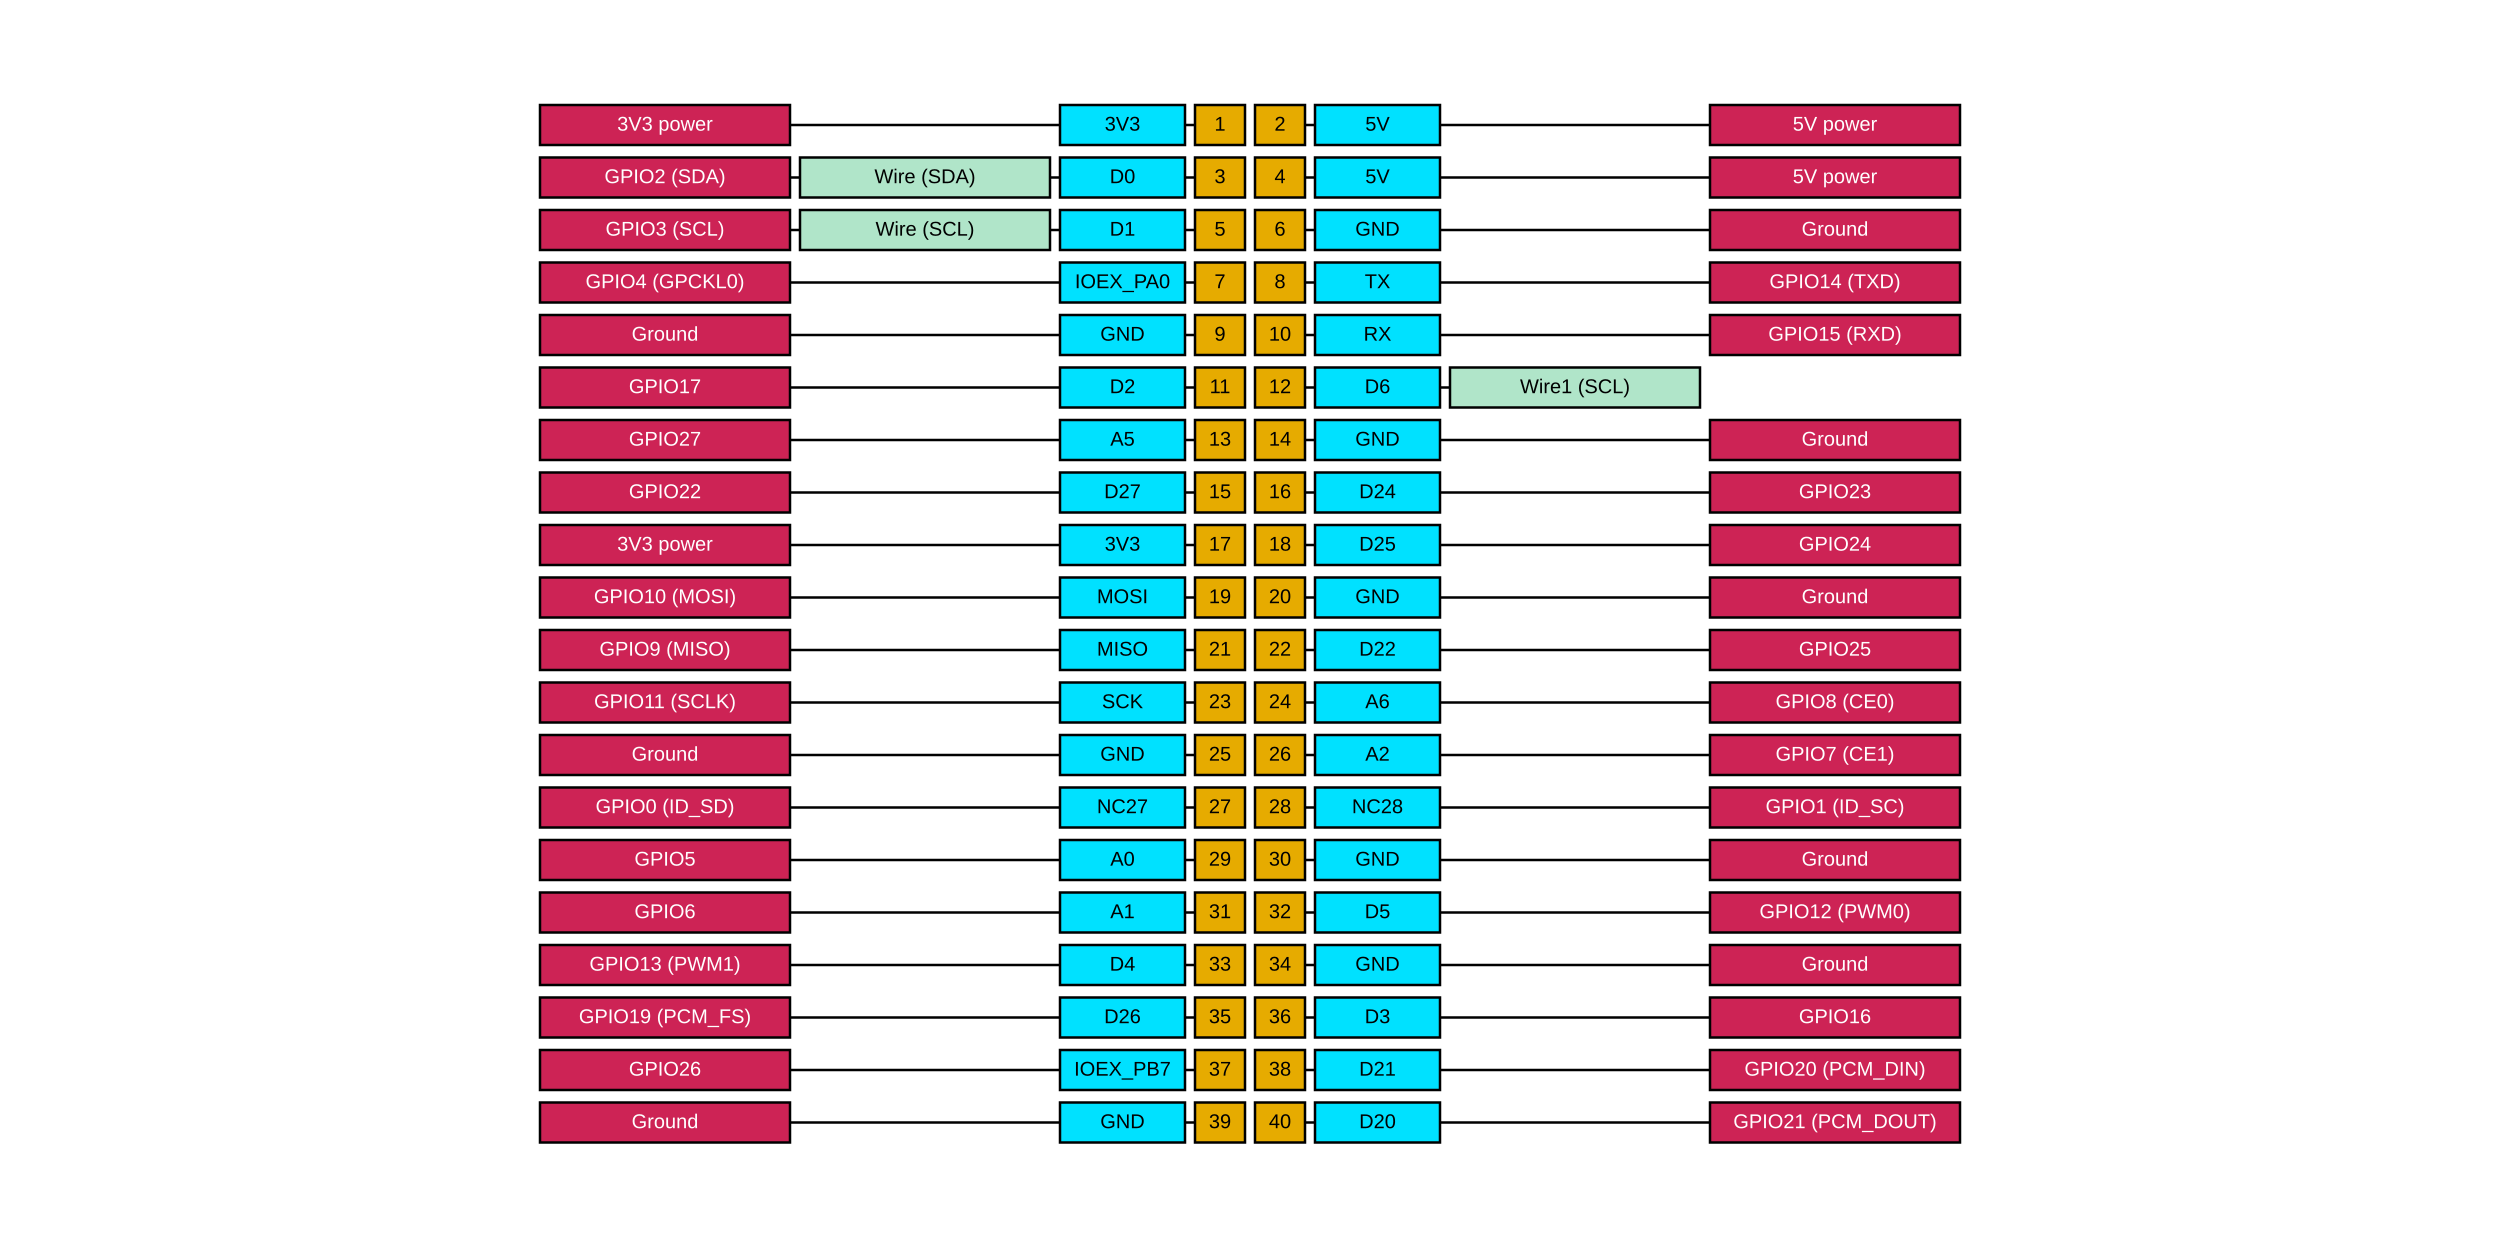
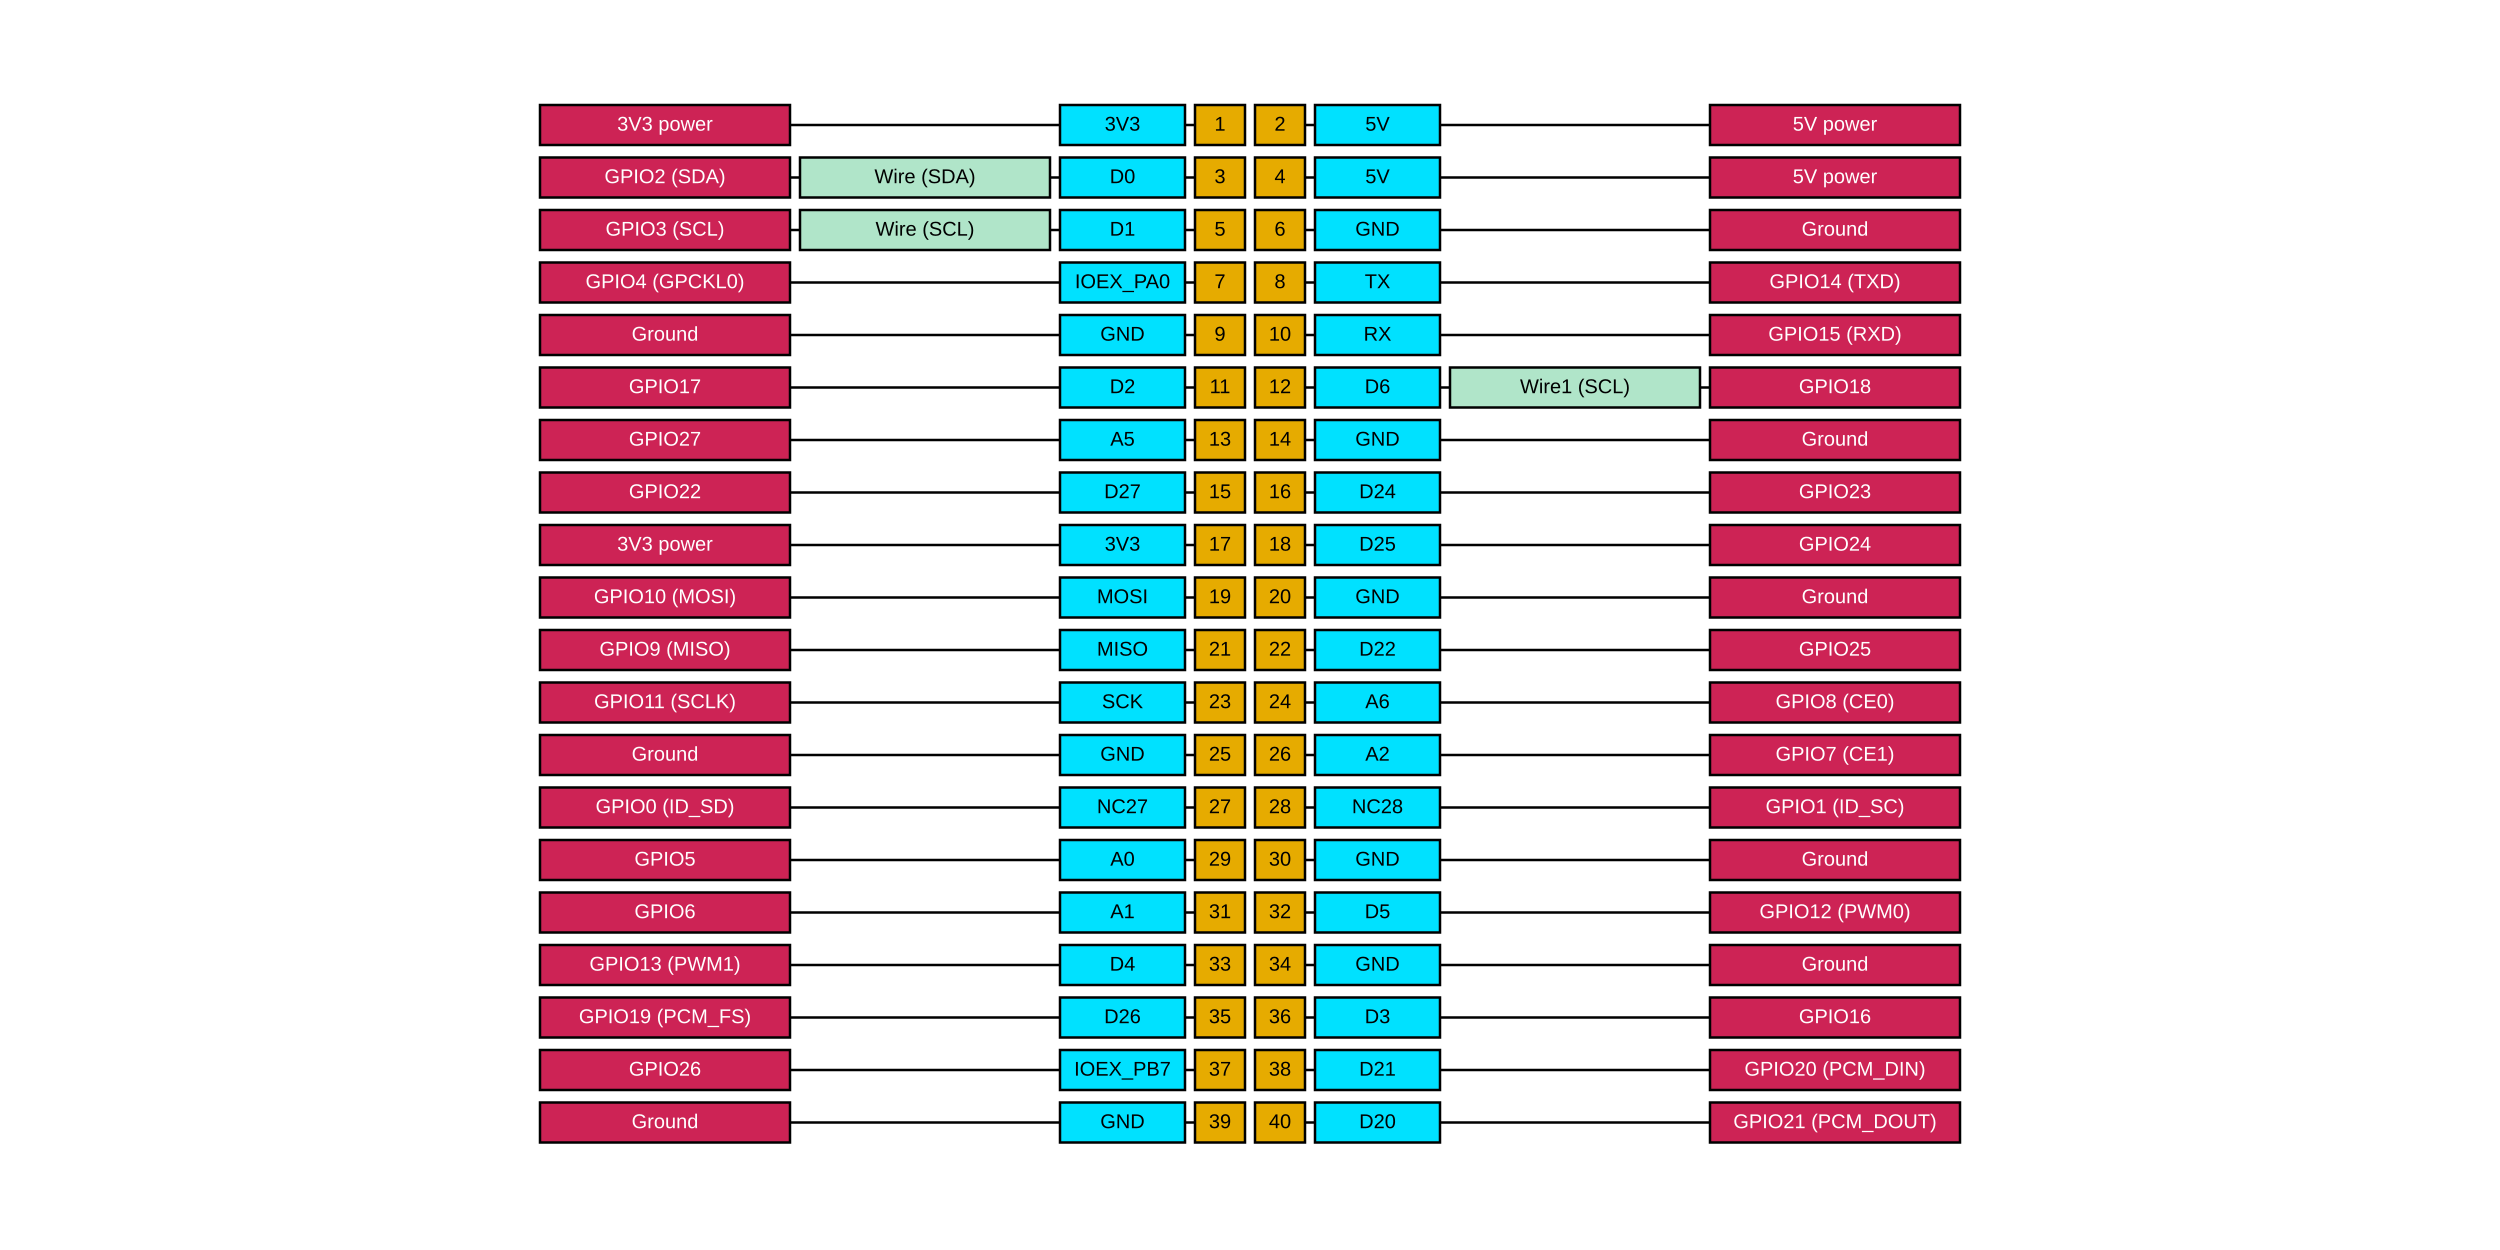
<svg xmlns="http://www.w3.org/2000/svg" width="1000" height="500">
  <rect x="0" y="0" width="1000" height="500" fill="white">
  </rect>
  <g transform="translate(498,50) ">
    <line x1="0" y1="0" x2="0" y2="0" stroke="black" stroke-width="1">
    </line>
    <rect x="-20" y="-8" width="20" height="16" stroke="black" fill="#E6AB00">
    </rect>
    <text x="-10" y="0" text-anchor="middle" dominant-baseline="middle" font-family="Arial, Helvetica, sans-serif" font-size="8px" fill="black">
1    </text>
    <line x1="-20" y1="0" x2="-24" y2="0" stroke="black" stroke-width="1">
    </line>
    <rect x="-74" y="-8" width="50" height="16" stroke="black" fill="#00E1FF">
    </rect>
    <text x="-49" y="0" text-anchor="middle" dominant-baseline="middle" font-family="Arial, Helvetica, sans-serif" font-size="8px" fill="black">
3V3    </text>
    <line x1="-74" y1="0" x2="-182" y2="0" stroke="black" stroke-width="1">
    </line>
    <rect x="-282" y="-8" width="100" height="16" stroke="black" fill="#CD2355">
    </rect>
    <text x="-232" y="0" text-anchor="middle" dominant-baseline="middle" font-family="Arial, Helvetica, sans-serif" font-size="8px" fill="white">
3V3 power    </text>
  </g>
  <g transform="translate(498,71) ">
    <line x1="0" y1="0" x2="0" y2="0" stroke="black" stroke-width="1">
    </line>
    <rect x="-20" y="-8" width="20" height="16" stroke="black" fill="#E6AB00">
    </rect>
    <text x="-10" y="0" text-anchor="middle" dominant-baseline="middle" font-family="Arial, Helvetica, sans-serif" font-size="8px" fill="black">
3    </text>
    <line x1="-20" y1="0" x2="-24" y2="0" stroke="black" stroke-width="1">
    </line>
    <rect x="-74" y="-8" width="50" height="16" stroke="black" fill="#00E1FF">
    </rect>
    <text x="-49" y="0" text-anchor="middle" dominant-baseline="middle" font-family="Arial, Helvetica, sans-serif" font-size="8px" fill="black">
D0    </text>
    <line x1="-74" y1="0" x2="-78" y2="0" stroke="black" stroke-width="1">
    </line>
    <rect x="-178" y="-8" width="100" height="16" stroke="black" fill="#B0E5C9">
    </rect>
    <text x="-128" y="0" text-anchor="middle" dominant-baseline="middle" font-family="Arial, Helvetica, sans-serif" font-size="8px" fill="black">
Wire (SDA)    </text>
    <line x1="-178" y1="0" x2="-182" y2="0" stroke="black" stroke-width="1">
    </line>
    <rect x="-282" y="-8" width="100" height="16" stroke="black" fill="#CD2355">
    </rect>
    <text x="-232" y="0" text-anchor="middle" dominant-baseline="middle" font-family="Arial, Helvetica, sans-serif" font-size="8px" fill="white">
GPIO2 (SDA)    </text>
  </g>
  <g transform="translate(498,92) ">
    <line x1="0" y1="0" x2="0" y2="0" stroke="black" stroke-width="1">
    </line>
    <rect x="-20" y="-8" width="20" height="16" stroke="black" fill="#E6AB00">
    </rect>
    <text x="-10" y="0" text-anchor="middle" dominant-baseline="middle" font-family="Arial, Helvetica, sans-serif" font-size="8px" fill="black">
5    </text>
    <line x1="-20" y1="0" x2="-24" y2="0" stroke="black" stroke-width="1">
    </line>
    <rect x="-74" y="-8" width="50" height="16" stroke="black" fill="#00E1FF">
    </rect>
    <text x="-49" y="0" text-anchor="middle" dominant-baseline="middle" font-family="Arial, Helvetica, sans-serif" font-size="8px" fill="black">
D1    </text>
    <line x1="-74" y1="0" x2="-78" y2="0" stroke="black" stroke-width="1">
    </line>
    <rect x="-178" y="-8" width="100" height="16" stroke="black" fill="#B0E5C9">
    </rect>
    <text x="-128" y="0" text-anchor="middle" dominant-baseline="middle" font-family="Arial, Helvetica, sans-serif" font-size="8px" fill="black">
Wire (SCL)    </text>
    <line x1="-178" y1="0" x2="-182" y2="0" stroke="black" stroke-width="1">
    </line>
    <rect x="-282" y="-8" width="100" height="16" stroke="black" fill="#CD2355">
    </rect>
    <text x="-232" y="0" text-anchor="middle" dominant-baseline="middle" font-family="Arial, Helvetica, sans-serif" font-size="8px" fill="white">
GPIO3 (SCL)    </text>
  </g>
  <g transform="translate(498,113) ">
    <line x1="0" y1="0" x2="0" y2="0" stroke="black" stroke-width="1">
    </line>
    <rect x="-20" y="-8" width="20" height="16" stroke="black" fill="#E6AB00">
    </rect>
    <text x="-10" y="0" text-anchor="middle" dominant-baseline="middle" font-family="Arial, Helvetica, sans-serif" font-size="8px" fill="black">
7    </text>
    <line x1="-20" y1="0" x2="-24" y2="0" stroke="black" stroke-width="1">
    </line>
    <rect x="-74" y="-8" width="50" height="16" stroke="black" fill="#00E1FF">
    </rect>
    <text x="-49" y="0" text-anchor="middle" dominant-baseline="middle" font-family="Arial, Helvetica, sans-serif" font-size="8px" fill="black">
IOEX_PA0    </text>
    <line x1="-74" y1="0" x2="-182" y2="0" stroke="black" stroke-width="1">
    </line>
    <rect x="-282" y="-8" width="100" height="16" stroke="black" fill="#CD2355">
    </rect>
    <text x="-232" y="0" text-anchor="middle" dominant-baseline="middle" font-family="Arial, Helvetica, sans-serif" font-size="8px" fill="white">
GPIO4 (GPCKL0)    </text>
  </g>
  <g transform="translate(498,134) ">
    <line x1="0" y1="0" x2="0" y2="0" stroke="black" stroke-width="1">
    </line>
    <rect x="-20" y="-8" width="20" height="16" stroke="black" fill="#E6AB00">
    </rect>
    <text x="-10" y="0" text-anchor="middle" dominant-baseline="middle" font-family="Arial, Helvetica, sans-serif" font-size="8px" fill="black">
9    </text>
    <line x1="-20" y1="0" x2="-24" y2="0" stroke="black" stroke-width="1">
    </line>
    <rect x="-74" y="-8" width="50" height="16" stroke="black" fill="#00E1FF">
    </rect>
    <text x="-49" y="0" text-anchor="middle" dominant-baseline="middle" font-family="Arial, Helvetica, sans-serif" font-size="8px" fill="black">
GND    </text>
    <line x1="-74" y1="0" x2="-182" y2="0" stroke="black" stroke-width="1">
    </line>
    <rect x="-282" y="-8" width="100" height="16" stroke="black" fill="#CD2355">
    </rect>
    <text x="-232" y="0" text-anchor="middle" dominant-baseline="middle" font-family="Arial, Helvetica, sans-serif" font-size="8px" fill="white">
Ground    </text>
  </g>
  <g transform="translate(498,155) ">
    <line x1="0" y1="0" x2="0" y2="0" stroke="black" stroke-width="1">
    </line>
    <rect x="-20" y="-8" width="20" height="16" stroke="black" fill="#E6AB00">
    </rect>
    <text x="-10" y="0" text-anchor="middle" dominant-baseline="middle" font-family="Arial, Helvetica, sans-serif" font-size="8px" fill="black">
11    </text>
    <line x1="-20" y1="0" x2="-24" y2="0" stroke="black" stroke-width="1">
    </line>
    <rect x="-74" y="-8" width="50" height="16" stroke="black" fill="#00E1FF">
    </rect>
    <text x="-49" y="0" text-anchor="middle" dominant-baseline="middle" font-family="Arial, Helvetica, sans-serif" font-size="8px" fill="black">
D2    </text>
    <line x1="-74" y1="0" x2="-182" y2="0" stroke="black" stroke-width="1">
    </line>
    <rect x="-282" y="-8" width="100" height="16" stroke="black" fill="#CD2355">
    </rect>
    <text x="-232" y="0" text-anchor="middle" dominant-baseline="middle" font-family="Arial, Helvetica, sans-serif" font-size="8px" fill="white">
GPIO17    </text>
  </g>
  <g transform="translate(498,176) ">
    <line x1="0" y1="0" x2="0" y2="0" stroke="black" stroke-width="1">
    </line>
    <rect x="-20" y="-8" width="20" height="16" stroke="black" fill="#E6AB00">
    </rect>
    <text x="-10" y="0" text-anchor="middle" dominant-baseline="middle" font-family="Arial, Helvetica, sans-serif" font-size="8px" fill="black">
13    </text>
    <line x1="-20" y1="0" x2="-24" y2="0" stroke="black" stroke-width="1">
    </line>
    <rect x="-74" y="-8" width="50" height="16" stroke="black" fill="#00E1FF">
    </rect>
    <text x="-49" y="0" text-anchor="middle" dominant-baseline="middle" font-family="Arial, Helvetica, sans-serif" font-size="8px" fill="black">
A5    </text>
    <line x1="-74" y1="0" x2="-182" y2="0" stroke="black" stroke-width="1">
    </line>
    <rect x="-282" y="-8" width="100" height="16" stroke="black" fill="#CD2355">
    </rect>
    <text x="-232" y="0" text-anchor="middle" dominant-baseline="middle" font-family="Arial, Helvetica, sans-serif" font-size="8px" fill="white">
GPIO27    </text>
  </g>
  <g transform="translate(498,197) ">
    <line x1="0" y1="0" x2="0" y2="0" stroke="black" stroke-width="1">
    </line>
    <rect x="-20" y="-8" width="20" height="16" stroke="black" fill="#E6AB00">
    </rect>
    <text x="-10" y="0" text-anchor="middle" dominant-baseline="middle" font-family="Arial, Helvetica, sans-serif" font-size="8px" fill="black">
15    </text>
    <line x1="-20" y1="0" x2="-24" y2="0" stroke="black" stroke-width="1">
    </line>
    <rect x="-74" y="-8" width="50" height="16" stroke="black" fill="#00E1FF">
    </rect>
    <text x="-49" y="0" text-anchor="middle" dominant-baseline="middle" font-family="Arial, Helvetica, sans-serif" font-size="8px" fill="black">
D27    </text>
    <line x1="-74" y1="0" x2="-182" y2="0" stroke="black" stroke-width="1">
    </line>
    <rect x="-282" y="-8" width="100" height="16" stroke="black" fill="#CD2355">
    </rect>
    <text x="-232" y="0" text-anchor="middle" dominant-baseline="middle" font-family="Arial, Helvetica, sans-serif" font-size="8px" fill="white">
GPIO22    </text>
  </g>
  <g transform="translate(498,218) ">
    <line x1="0" y1="0" x2="0" y2="0" stroke="black" stroke-width="1">
    </line>
    <rect x="-20" y="-8" width="20" height="16" stroke="black" fill="#E6AB00">
    </rect>
    <text x="-10" y="0" text-anchor="middle" dominant-baseline="middle" font-family="Arial, Helvetica, sans-serif" font-size="8px" fill="black">
17    </text>
    <line x1="-20" y1="0" x2="-24" y2="0" stroke="black" stroke-width="1">
    </line>
    <rect x="-74" y="-8" width="50" height="16" stroke="black" fill="#00E1FF">
    </rect>
    <text x="-49" y="0" text-anchor="middle" dominant-baseline="middle" font-family="Arial, Helvetica, sans-serif" font-size="8px" fill="black">
3V3    </text>
    <line x1="-74" y1="0" x2="-182" y2="0" stroke="black" stroke-width="1">
    </line>
    <rect x="-282" y="-8" width="100" height="16" stroke="black" fill="#CD2355">
    </rect>
    <text x="-232" y="0" text-anchor="middle" dominant-baseline="middle" font-family="Arial, Helvetica, sans-serif" font-size="8px" fill="white">
3V3 power    </text>
  </g>
  <g transform="translate(498,239) ">
    <line x1="0" y1="0" x2="0" y2="0" stroke="black" stroke-width="1">
    </line>
    <rect x="-20" y="-8" width="20" height="16" stroke="black" fill="#E6AB00">
    </rect>
    <text x="-10" y="0" text-anchor="middle" dominant-baseline="middle" font-family="Arial, Helvetica, sans-serif" font-size="8px" fill="black">
19    </text>
    <line x1="-20" y1="0" x2="-24" y2="0" stroke="black" stroke-width="1">
    </line>
    <rect x="-74" y="-8" width="50" height="16" stroke="black" fill="#00E1FF">
    </rect>
    <text x="-49" y="0" text-anchor="middle" dominant-baseline="middle" font-family="Arial, Helvetica, sans-serif" font-size="8px" fill="black">
MOSI    </text>
    <line x1="-74" y1="0" x2="-182" y2="0" stroke="black" stroke-width="1">
    </line>
    <rect x="-282" y="-8" width="100" height="16" stroke="black" fill="#CD2355">
    </rect>
    <text x="-232" y="0" text-anchor="middle" dominant-baseline="middle" font-family="Arial, Helvetica, sans-serif" font-size="8px" fill="white">
GPIO10 (MOSI)    </text>
  </g>
  <g transform="translate(498,260) ">
    <line x1="0" y1="0" x2="0" y2="0" stroke="black" stroke-width="1">
    </line>
    <rect x="-20" y="-8" width="20" height="16" stroke="black" fill="#E6AB00">
    </rect>
    <text x="-10" y="0" text-anchor="middle" dominant-baseline="middle" font-family="Arial, Helvetica, sans-serif" font-size="8px" fill="black">
21    </text>
    <line x1="-20" y1="0" x2="-24" y2="0" stroke="black" stroke-width="1">
    </line>
    <rect x="-74" y="-8" width="50" height="16" stroke="black" fill="#00E1FF">
    </rect>
    <text x="-49" y="0" text-anchor="middle" dominant-baseline="middle" font-family="Arial, Helvetica, sans-serif" font-size="8px" fill="black">
MISO    </text>
    <line x1="-74" y1="0" x2="-182" y2="0" stroke="black" stroke-width="1">
    </line>
    <rect x="-282" y="-8" width="100" height="16" stroke="black" fill="#CD2355">
    </rect>
    <text x="-232" y="0" text-anchor="middle" dominant-baseline="middle" font-family="Arial, Helvetica, sans-serif" font-size="8px" fill="white">
GPIO9 (MISO)    </text>
  </g>
  <g transform="translate(498,281) ">
    <line x1="0" y1="0" x2="0" y2="0" stroke="black" stroke-width="1">
    </line>
    <rect x="-20" y="-8" width="20" height="16" stroke="black" fill="#E6AB00">
    </rect>
    <text x="-10" y="0" text-anchor="middle" dominant-baseline="middle" font-family="Arial, Helvetica, sans-serif" font-size="8px" fill="black">
23    </text>
    <line x1="-20" y1="0" x2="-24" y2="0" stroke="black" stroke-width="1">
    </line>
    <rect x="-74" y="-8" width="50" height="16" stroke="black" fill="#00E1FF">
    </rect>
    <text x="-49" y="0" text-anchor="middle" dominant-baseline="middle" font-family="Arial, Helvetica, sans-serif" font-size="8px" fill="black">
SCK    </text>
    <line x1="-74" y1="0" x2="-182" y2="0" stroke="black" stroke-width="1">
    </line>
    <rect x="-282" y="-8" width="100" height="16" stroke="black" fill="#CD2355">
    </rect>
    <text x="-232" y="0" text-anchor="middle" dominant-baseline="middle" font-family="Arial, Helvetica, sans-serif" font-size="8px" fill="white">
GPIO11 (SCLK)    </text>
  </g>
  <g transform="translate(498,302) ">
    <line x1="0" y1="0" x2="0" y2="0" stroke="black" stroke-width="1">
    </line>
    <rect x="-20" y="-8" width="20" height="16" stroke="black" fill="#E6AB00">
    </rect>
    <text x="-10" y="0" text-anchor="middle" dominant-baseline="middle" font-family="Arial, Helvetica, sans-serif" font-size="8px" fill="black">
25    </text>
    <line x1="-20" y1="0" x2="-24" y2="0" stroke="black" stroke-width="1">
    </line>
    <rect x="-74" y="-8" width="50" height="16" stroke="black" fill="#00E1FF">
    </rect>
    <text x="-49" y="0" text-anchor="middle" dominant-baseline="middle" font-family="Arial, Helvetica, sans-serif" font-size="8px" fill="black">
GND    </text>
    <line x1="-74" y1="0" x2="-182" y2="0" stroke="black" stroke-width="1">
    </line>
    <rect x="-282" y="-8" width="100" height="16" stroke="black" fill="#CD2355">
    </rect>
    <text x="-232" y="0" text-anchor="middle" dominant-baseline="middle" font-family="Arial, Helvetica, sans-serif" font-size="8px" fill="white">
Ground    </text>
  </g>
  <g transform="translate(498,323) ">
    <line x1="0" y1="0" x2="0" y2="0" stroke="black" stroke-width="1">
    </line>
    <rect x="-20" y="-8" width="20" height="16" stroke="black" fill="#E6AB00">
    </rect>
    <text x="-10" y="0" text-anchor="middle" dominant-baseline="middle" font-family="Arial, Helvetica, sans-serif" font-size="8px" fill="black">
27    </text>
    <line x1="-20" y1="0" x2="-24" y2="0" stroke="black" stroke-width="1">
    </line>
    <rect x="-74" y="-8" width="50" height="16" stroke="black" fill="#00E1FF">
    </rect>
    <text x="-49" y="0" text-anchor="middle" dominant-baseline="middle" font-family="Arial, Helvetica, sans-serif" font-size="8px" fill="black">
NC27    </text>
    <line x1="-74" y1="0" x2="-182" y2="0" stroke="black" stroke-width="1">
    </line>
    <rect x="-282" y="-8" width="100" height="16" stroke="black" fill="#CD2355">
    </rect>
    <text x="-232" y="0" text-anchor="middle" dominant-baseline="middle" font-family="Arial, Helvetica, sans-serif" font-size="8px" fill="white">
GPIO0 (ID_SD)    </text>
  </g>
  <g transform="translate(498,344) ">
    <line x1="0" y1="0" x2="0" y2="0" stroke="black" stroke-width="1">
    </line>
    <rect x="-20" y="-8" width="20" height="16" stroke="black" fill="#E6AB00">
    </rect>
    <text x="-10" y="0" text-anchor="middle" dominant-baseline="middle" font-family="Arial, Helvetica, sans-serif" font-size="8px" fill="black">
29    </text>
    <line x1="-20" y1="0" x2="-24" y2="0" stroke="black" stroke-width="1">
    </line>
    <rect x="-74" y="-8" width="50" height="16" stroke="black" fill="#00E1FF">
    </rect>
    <text x="-49" y="0" text-anchor="middle" dominant-baseline="middle" font-family="Arial, Helvetica, sans-serif" font-size="8px" fill="black">
A0    </text>
    <line x1="-74" y1="0" x2="-182" y2="0" stroke="black" stroke-width="1">
    </line>
    <rect x="-282" y="-8" width="100" height="16" stroke="black" fill="#CD2355">
    </rect>
    <text x="-232" y="0" text-anchor="middle" dominant-baseline="middle" font-family="Arial, Helvetica, sans-serif" font-size="8px" fill="white">
GPIO5    </text>
  </g>
  <g transform="translate(498,365) ">
    <line x1="0" y1="0" x2="0" y2="0" stroke="black" stroke-width="1">
    </line>
    <rect x="-20" y="-8" width="20" height="16" stroke="black" fill="#E6AB00">
    </rect>
    <text x="-10" y="0" text-anchor="middle" dominant-baseline="middle" font-family="Arial, Helvetica, sans-serif" font-size="8px" fill="black">
31    </text>
    <line x1="-20" y1="0" x2="-24" y2="0" stroke="black" stroke-width="1">
    </line>
    <rect x="-74" y="-8" width="50" height="16" stroke="black" fill="#00E1FF">
    </rect>
    <text x="-49" y="0" text-anchor="middle" dominant-baseline="middle" font-family="Arial, Helvetica, sans-serif" font-size="8px" fill="black">
A1    </text>
    <line x1="-74" y1="0" x2="-182" y2="0" stroke="black" stroke-width="1">
    </line>
    <rect x="-282" y="-8" width="100" height="16" stroke="black" fill="#CD2355">
    </rect>
    <text x="-232" y="0" text-anchor="middle" dominant-baseline="middle" font-family="Arial, Helvetica, sans-serif" font-size="8px" fill="white">
GPIO6    </text>
  </g>
  <g transform="translate(498,386) ">
    <line x1="0" y1="0" x2="0" y2="0" stroke="black" stroke-width="1">
    </line>
    <rect x="-20" y="-8" width="20" height="16" stroke="black" fill="#E6AB00">
    </rect>
    <text x="-10" y="0" text-anchor="middle" dominant-baseline="middle" font-family="Arial, Helvetica, sans-serif" font-size="8px" fill="black">
33    </text>
    <line x1="-20" y1="0" x2="-24" y2="0" stroke="black" stroke-width="1">
    </line>
    <rect x="-74" y="-8" width="50" height="16" stroke="black" fill="#00E1FF">
    </rect>
    <text x="-49" y="0" text-anchor="middle" dominant-baseline="middle" font-family="Arial, Helvetica, sans-serif" font-size="8px" fill="black">
D4    </text>
    <line x1="-74" y1="0" x2="-182" y2="0" stroke="black" stroke-width="1">
    </line>
    <rect x="-282" y="-8" width="100" height="16" stroke="black" fill="#CD2355">
    </rect>
    <text x="-232" y="0" text-anchor="middle" dominant-baseline="middle" font-family="Arial, Helvetica, sans-serif" font-size="8px" fill="white">
GPIO13 (PWM1)    </text>
  </g>
  <g transform="translate(498,407) ">
    <line x1="0" y1="0" x2="0" y2="0" stroke="black" stroke-width="1">
    </line>
    <rect x="-20" y="-8" width="20" height="16" stroke="black" fill="#E6AB00">
    </rect>
    <text x="-10" y="0" text-anchor="middle" dominant-baseline="middle" font-family="Arial, Helvetica, sans-serif" font-size="8px" fill="black">
35    </text>
    <line x1="-20" y1="0" x2="-24" y2="0" stroke="black" stroke-width="1">
    </line>
    <rect x="-74" y="-8" width="50" height="16" stroke="black" fill="#00E1FF">
    </rect>
    <text x="-49" y="0" text-anchor="middle" dominant-baseline="middle" font-family="Arial, Helvetica, sans-serif" font-size="8px" fill="black">
D26    </text>
    <line x1="-74" y1="0" x2="-182" y2="0" stroke="black" stroke-width="1">
    </line>
    <rect x="-282" y="-8" width="100" height="16" stroke="black" fill="#CD2355">
    </rect>
    <text x="-232" y="0" text-anchor="middle" dominant-baseline="middle" font-family="Arial, Helvetica, sans-serif" font-size="8px" fill="white">
GPIO19 (PCM_FS)    </text>
  </g>
  <g transform="translate(498,428) ">
    <line x1="0" y1="0" x2="0" y2="0" stroke="black" stroke-width="1">
    </line>
    <rect x="-20" y="-8" width="20" height="16" stroke="black" fill="#E6AB00">
    </rect>
    <text x="-10" y="0" text-anchor="middle" dominant-baseline="middle" font-family="Arial, Helvetica, sans-serif" font-size="8px" fill="black">
37    </text>
    <line x1="-20" y1="0" x2="-24" y2="0" stroke="black" stroke-width="1">
    </line>
    <rect x="-74" y="-8" width="50" height="16" stroke="black" fill="#00E1FF">
    </rect>
    <text x="-49" y="0" text-anchor="middle" dominant-baseline="middle" font-family="Arial, Helvetica, sans-serif" font-size="8px" fill="black">
IOEX_PB7    </text>
    <line x1="-74" y1="0" x2="-182" y2="0" stroke="black" stroke-width="1">
    </line>
    <rect x="-282" y="-8" width="100" height="16" stroke="black" fill="#CD2355">
    </rect>
    <text x="-232" y="0" text-anchor="middle" dominant-baseline="middle" font-family="Arial, Helvetica, sans-serif" font-size="8px" fill="white">
GPIO26    </text>
  </g>
  <g transform="translate(498,449) ">
    <line x1="0" y1="0" x2="0" y2="0" stroke="black" stroke-width="1">
    </line>
    <rect x="-20" y="-8" width="20" height="16" stroke="black" fill="#E6AB00">
    </rect>
    <text x="-10" y="0" text-anchor="middle" dominant-baseline="middle" font-family="Arial, Helvetica, sans-serif" font-size="8px" fill="black">
39    </text>
    <line x1="-20" y1="0" x2="-24" y2="0" stroke="black" stroke-width="1">
    </line>
    <rect x="-74" y="-8" width="50" height="16" stroke="black" fill="#00E1FF">
    </rect>
    <text x="-49" y="0" text-anchor="middle" dominant-baseline="middle" font-family="Arial, Helvetica, sans-serif" font-size="8px" fill="black">
GND    </text>
    <line x1="-74" y1="0" x2="-182" y2="0" stroke="black" stroke-width="1">
    </line>
    <rect x="-282" y="-8" width="100" height="16" stroke="black" fill="#CD2355">
    </rect>
    <text x="-232" y="0" text-anchor="middle" dominant-baseline="middle" font-family="Arial, Helvetica, sans-serif" font-size="8px" fill="white">
Ground    </text>
  </g>
  <g transform="translate(502,50) ">
    <line x1="0" y1="0" x2="0" y2="0" stroke="black" stroke-width="1">
    </line>
    <rect x="0" y="-8" width="20" height="16" stroke="black" fill="#E6AB00">
    </rect>
    <text x="10" y="0" text-anchor="middle" dominant-baseline="middle" font-family="Arial, Helvetica, sans-serif" font-size="8px" fill="black">
2    </text>
    <line x1="20" y1="0" x2="24" y2="0" stroke="black" stroke-width="1">
    </line>
    <rect x="24" y="-8" width="50" height="16" stroke="black" fill="#00E1FF">
    </rect>
    <text x="49" y="0" text-anchor="middle" dominant-baseline="middle" font-family="Arial, Helvetica, sans-serif" font-size="8px" fill="black">
5V    </text>
    <line x1="74" y1="0" x2="182" y2="0" stroke="black" stroke-width="1">
    </line>
    <rect x="182" y="-8" width="100" height="16" stroke="black" fill="#CD2355">
    </rect>
    <text x="232" y="0" text-anchor="middle" dominant-baseline="middle" font-family="Arial, Helvetica, sans-serif" font-size="8px" fill="white">
5V power    </text>
  </g>
  <g transform="translate(502,71) ">
    <line x1="0" y1="0" x2="0" y2="0" stroke="black" stroke-width="1">
    </line>
    <rect x="0" y="-8" width="20" height="16" stroke="black" fill="#E6AB00">
    </rect>
    <text x="10" y="0" text-anchor="middle" dominant-baseline="middle" font-family="Arial, Helvetica, sans-serif" font-size="8px" fill="black">
4    </text>
    <line x1="20" y1="0" x2="24" y2="0" stroke="black" stroke-width="1">
    </line>
    <rect x="24" y="-8" width="50" height="16" stroke="black" fill="#00E1FF">
    </rect>
    <text x="49" y="0" text-anchor="middle" dominant-baseline="middle" font-family="Arial, Helvetica, sans-serif" font-size="8px" fill="black">
5V    </text>
    <line x1="74" y1="0" x2="182" y2="0" stroke="black" stroke-width="1">
    </line>
    <rect x="182" y="-8" width="100" height="16" stroke="black" fill="#CD2355">
    </rect>
    <text x="232" y="0" text-anchor="middle" dominant-baseline="middle" font-family="Arial, Helvetica, sans-serif" font-size="8px" fill="white">
5V power    </text>
  </g>
  <g transform="translate(502,92) ">
    <line x1="0" y1="0" x2="0" y2="0" stroke="black" stroke-width="1">
    </line>
    <rect x="0" y="-8" width="20" height="16" stroke="black" fill="#E6AB00">
    </rect>
    <text x="10" y="0" text-anchor="middle" dominant-baseline="middle" font-family="Arial, Helvetica, sans-serif" font-size="8px" fill="black">
6    </text>
    <line x1="20" y1="0" x2="24" y2="0" stroke="black" stroke-width="1">
    </line>
    <rect x="24" y="-8" width="50" height="16" stroke="black" fill="#00E1FF">
    </rect>
    <text x="49" y="0" text-anchor="middle" dominant-baseline="middle" font-family="Arial, Helvetica, sans-serif" font-size="8px" fill="black">
GND    </text>
    <line x1="74" y1="0" x2="182" y2="0" stroke="black" stroke-width="1">
    </line>
    <rect x="182" y="-8" width="100" height="16" stroke="black" fill="#CD2355">
    </rect>
    <text x="232" y="0" text-anchor="middle" dominant-baseline="middle" font-family="Arial, Helvetica, sans-serif" font-size="8px" fill="white">
Ground    </text>
  </g>
  <g transform="translate(502,113) ">
    <line x1="0" y1="0" x2="0" y2="0" stroke="black" stroke-width="1">
    </line>
    <rect x="0" y="-8" width="20" height="16" stroke="black" fill="#E6AB00">
    </rect>
    <text x="10" y="0" text-anchor="middle" dominant-baseline="middle" font-family="Arial, Helvetica, sans-serif" font-size="8px" fill="black">
8    </text>
    <line x1="20" y1="0" x2="24" y2="0" stroke="black" stroke-width="1">
    </line>
    <rect x="24" y="-8" width="50" height="16" stroke="black" fill="#00E1FF">
    </rect>
    <text x="49" y="0" text-anchor="middle" dominant-baseline="middle" font-family="Arial, Helvetica, sans-serif" font-size="8px" fill="black">
TX    </text>
    <line x1="74" y1="0" x2="182" y2="0" stroke="black" stroke-width="1">
    </line>
    <rect x="182" y="-8" width="100" height="16" stroke="black" fill="#CD2355">
    </rect>
    <text x="232" y="0" text-anchor="middle" dominant-baseline="middle" font-family="Arial, Helvetica, sans-serif" font-size="8px" fill="white">
GPIO14 (TXD)    </text>
  </g>
  <g transform="translate(502,134) ">
    <line x1="0" y1="0" x2="0" y2="0" stroke="black" stroke-width="1">
    </line>
    <rect x="0" y="-8" width="20" height="16" stroke="black" fill="#E6AB00">
    </rect>
    <text x="10" y="0" text-anchor="middle" dominant-baseline="middle" font-family="Arial, Helvetica, sans-serif" font-size="8px" fill="black">
10    </text>
    <line x1="20" y1="0" x2="24" y2="0" stroke="black" stroke-width="1">
    </line>
    <rect x="24" y="-8" width="50" height="16" stroke="black" fill="#00E1FF">
    </rect>
    <text x="49" y="0" text-anchor="middle" dominant-baseline="middle" font-family="Arial, Helvetica, sans-serif" font-size="8px" fill="black">
RX    </text>
    <line x1="74" y1="0" x2="182" y2="0" stroke="black" stroke-width="1">
    </line>
    <rect x="182" y="-8" width="100" height="16" stroke="black" fill="#CD2355">
    </rect>
    <text x="232" y="0" text-anchor="middle" dominant-baseline="middle" font-family="Arial, Helvetica, sans-serif" font-size="8px" fill="white">
GPIO15 (RXD)    </text>
  </g>
  <g transform="translate(502,155) ">
    <line x1="0" y1="0" x2="0" y2="0" stroke="black" stroke-width="1">
    </line>
    <rect x="0" y="-8" width="20" height="16" stroke="black" fill="#E6AB00">
    </rect>
    <text x="10" y="0" text-anchor="middle" dominant-baseline="middle" font-family="Arial, Helvetica, sans-serif" font-size="8px" fill="black">
12    </text>
    <line x1="20" y1="0" x2="24" y2="0" stroke="black" stroke-width="1">
    </line>
    <rect x="24" y="-8" width="50" height="16" stroke="black" fill="#00E1FF">
    </rect>
    <text x="49" y="0" text-anchor="middle" dominant-baseline="middle" font-family="Arial, Helvetica, sans-serif" font-size="8px" fill="black">
D6    </text>
    <line x1="74" y1="0" x2="78" y2="0" stroke="black" stroke-width="1">
    </line>
    <rect x="78" y="-8" width="100" height="16" stroke="black" fill="#B0E5C9">
    </rect>
    <text x="128" y="0" text-anchor="middle" dominant-baseline="middle" font-family="Arial, Helvetica, sans-serif" font-size="8px" fill="black">
Wire1 (SCL)    </text>
+     <line x1="178" y1="0" x2="182" y2="0" stroke="black" stroke-width="1">
+     </line>
+     <rect x="182" y="-8" width="100" height="16" stroke="black" fill="#CD2355">
+     </rect>
+     <text x="232" y="0" text-anchor="middle" dominant-baseline="middle" font-family="Arial, Helvetica, sans-serif" font-size="8px" fill="white">
+ GPIO18    </text>
  </g>
  <g transform="translate(502,176) ">
    <line x1="0" y1="0" x2="0" y2="0" stroke="black" stroke-width="1">
    </line>
    <rect x="0" y="-8" width="20" height="16" stroke="black" fill="#E6AB00">
    </rect>
    <text x="10" y="0" text-anchor="middle" dominant-baseline="middle" font-family="Arial, Helvetica, sans-serif" font-size="8px" fill="black">
14    </text>
    <line x1="20" y1="0" x2="24" y2="0" stroke="black" stroke-width="1">
    </line>
    <rect x="24" y="-8" width="50" height="16" stroke="black" fill="#00E1FF">
    </rect>
    <text x="49" y="0" text-anchor="middle" dominant-baseline="middle" font-family="Arial, Helvetica, sans-serif" font-size="8px" fill="black">
GND    </text>
    <line x1="74" y1="0" x2="182" y2="0" stroke="black" stroke-width="1">
    </line>
    <rect x="182" y="-8" width="100" height="16" stroke="black" fill="#CD2355">
    </rect>
    <text x="232" y="0" text-anchor="middle" dominant-baseline="middle" font-family="Arial, Helvetica, sans-serif" font-size="8px" fill="white">
Ground    </text>
  </g>
  <g transform="translate(502,197) ">
    <line x1="0" y1="0" x2="0" y2="0" stroke="black" stroke-width="1">
    </line>
    <rect x="0" y="-8" width="20" height="16" stroke="black" fill="#E6AB00">
    </rect>
    <text x="10" y="0" text-anchor="middle" dominant-baseline="middle" font-family="Arial, Helvetica, sans-serif" font-size="8px" fill="black">
16    </text>
    <line x1="20" y1="0" x2="24" y2="0" stroke="black" stroke-width="1">
    </line>
    <rect x="24" y="-8" width="50" height="16" stroke="black" fill="#00E1FF">
    </rect>
    <text x="49" y="0" text-anchor="middle" dominant-baseline="middle" font-family="Arial, Helvetica, sans-serif" font-size="8px" fill="black">
D24    </text>
    <line x1="74" y1="0" x2="182" y2="0" stroke="black" stroke-width="1">
    </line>
    <rect x="182" y="-8" width="100" height="16" stroke="black" fill="#CD2355">
    </rect>
    <text x="232" y="0" text-anchor="middle" dominant-baseline="middle" font-family="Arial, Helvetica, sans-serif" font-size="8px" fill="white">
GPIO23    </text>
  </g>
  <g transform="translate(502,218) ">
    <line x1="0" y1="0" x2="0" y2="0" stroke="black" stroke-width="1">
    </line>
    <rect x="0" y="-8" width="20" height="16" stroke="black" fill="#E6AB00">
    </rect>
    <text x="10" y="0" text-anchor="middle" dominant-baseline="middle" font-family="Arial, Helvetica, sans-serif" font-size="8px" fill="black">
18    </text>
    <line x1="20" y1="0" x2="24" y2="0" stroke="black" stroke-width="1">
    </line>
    <rect x="24" y="-8" width="50" height="16" stroke="black" fill="#00E1FF">
    </rect>
    <text x="49" y="0" text-anchor="middle" dominant-baseline="middle" font-family="Arial, Helvetica, sans-serif" font-size="8px" fill="black">
D25    </text>
    <line x1="74" y1="0" x2="182" y2="0" stroke="black" stroke-width="1">
    </line>
    <rect x="182" y="-8" width="100" height="16" stroke="black" fill="#CD2355">
    </rect>
    <text x="232" y="0" text-anchor="middle" dominant-baseline="middle" font-family="Arial, Helvetica, sans-serif" font-size="8px" fill="white">
GPIO24    </text>
  </g>
  <g transform="translate(502,239) ">
    <line x1="0" y1="0" x2="0" y2="0" stroke="black" stroke-width="1">
    </line>
    <rect x="0" y="-8" width="20" height="16" stroke="black" fill="#E6AB00">
    </rect>
    <text x="10" y="0" text-anchor="middle" dominant-baseline="middle" font-family="Arial, Helvetica, sans-serif" font-size="8px" fill="black">
20    </text>
    <line x1="20" y1="0" x2="24" y2="0" stroke="black" stroke-width="1">
    </line>
    <rect x="24" y="-8" width="50" height="16" stroke="black" fill="#00E1FF">
    </rect>
    <text x="49" y="0" text-anchor="middle" dominant-baseline="middle" font-family="Arial, Helvetica, sans-serif" font-size="8px" fill="black">
GND    </text>
    <line x1="74" y1="0" x2="182" y2="0" stroke="black" stroke-width="1">
    </line>
    <rect x="182" y="-8" width="100" height="16" stroke="black" fill="#CD2355">
    </rect>
    <text x="232" y="0" text-anchor="middle" dominant-baseline="middle" font-family="Arial, Helvetica, sans-serif" font-size="8px" fill="white">
Ground    </text>
  </g>
  <g transform="translate(502,260) ">
    <line x1="0" y1="0" x2="0" y2="0" stroke="black" stroke-width="1">
    </line>
    <rect x="0" y="-8" width="20" height="16" stroke="black" fill="#E6AB00">
    </rect>
    <text x="10" y="0" text-anchor="middle" dominant-baseline="middle" font-family="Arial, Helvetica, sans-serif" font-size="8px" fill="black">
22    </text>
    <line x1="20" y1="0" x2="24" y2="0" stroke="black" stroke-width="1">
    </line>
    <rect x="24" y="-8" width="50" height="16" stroke="black" fill="#00E1FF">
    </rect>
    <text x="49" y="0" text-anchor="middle" dominant-baseline="middle" font-family="Arial, Helvetica, sans-serif" font-size="8px" fill="black">
D22    </text>
    <line x1="74" y1="0" x2="182" y2="0" stroke="black" stroke-width="1">
    </line>
    <rect x="182" y="-8" width="100" height="16" stroke="black" fill="#CD2355">
    </rect>
    <text x="232" y="0" text-anchor="middle" dominant-baseline="middle" font-family="Arial, Helvetica, sans-serif" font-size="8px" fill="white">
GPIO25    </text>
  </g>
  <g transform="translate(502,281) ">
    <line x1="0" y1="0" x2="0" y2="0" stroke="black" stroke-width="1">
    </line>
    <rect x="0" y="-8" width="20" height="16" stroke="black" fill="#E6AB00">
    </rect>
    <text x="10" y="0" text-anchor="middle" dominant-baseline="middle" font-family="Arial, Helvetica, sans-serif" font-size="8px" fill="black">
24    </text>
    <line x1="20" y1="0" x2="24" y2="0" stroke="black" stroke-width="1">
    </line>
    <rect x="24" y="-8" width="50" height="16" stroke="black" fill="#00E1FF">
    </rect>
    <text x="49" y="0" text-anchor="middle" dominant-baseline="middle" font-family="Arial, Helvetica, sans-serif" font-size="8px" fill="black">
A6    </text>
    <line x1="74" y1="0" x2="182" y2="0" stroke="black" stroke-width="1">
    </line>
    <rect x="182" y="-8" width="100" height="16" stroke="black" fill="#CD2355">
    </rect>
    <text x="232" y="0" text-anchor="middle" dominant-baseline="middle" font-family="Arial, Helvetica, sans-serif" font-size="8px" fill="white">
GPIO8 (CE0)    </text>
  </g>
  <g transform="translate(502,302) ">
    <line x1="0" y1="0" x2="0" y2="0" stroke="black" stroke-width="1">
    </line>
    <rect x="0" y="-8" width="20" height="16" stroke="black" fill="#E6AB00">
    </rect>
    <text x="10" y="0" text-anchor="middle" dominant-baseline="middle" font-family="Arial, Helvetica, sans-serif" font-size="8px" fill="black">
26    </text>
    <line x1="20" y1="0" x2="24" y2="0" stroke="black" stroke-width="1">
    </line>
    <rect x="24" y="-8" width="50" height="16" stroke="black" fill="#00E1FF">
    </rect>
    <text x="49" y="0" text-anchor="middle" dominant-baseline="middle" font-family="Arial, Helvetica, sans-serif" font-size="8px" fill="black">
A2    </text>
    <line x1="74" y1="0" x2="182" y2="0" stroke="black" stroke-width="1">
    </line>
    <rect x="182" y="-8" width="100" height="16" stroke="black" fill="#CD2355">
    </rect>
    <text x="232" y="0" text-anchor="middle" dominant-baseline="middle" font-family="Arial, Helvetica, sans-serif" font-size="8px" fill="white">
GPIO7 (CE1)    </text>
  </g>
  <g transform="translate(502,323) ">
    <line x1="0" y1="0" x2="0" y2="0" stroke="black" stroke-width="1">
    </line>
    <rect x="0" y="-8" width="20" height="16" stroke="black" fill="#E6AB00">
    </rect>
    <text x="10" y="0" text-anchor="middle" dominant-baseline="middle" font-family="Arial, Helvetica, sans-serif" font-size="8px" fill="black">
28    </text>
    <line x1="20" y1="0" x2="24" y2="0" stroke="black" stroke-width="1">
    </line>
    <rect x="24" y="-8" width="50" height="16" stroke="black" fill="#00E1FF">
    </rect>
    <text x="49" y="0" text-anchor="middle" dominant-baseline="middle" font-family="Arial, Helvetica, sans-serif" font-size="8px" fill="black">
NC28    </text>
    <line x1="74" y1="0" x2="182" y2="0" stroke="black" stroke-width="1">
    </line>
    <rect x="182" y="-8" width="100" height="16" stroke="black" fill="#CD2355">
    </rect>
    <text x="232" y="0" text-anchor="middle" dominant-baseline="middle" font-family="Arial, Helvetica, sans-serif" font-size="8px" fill="white">
GPIO1 (ID_SC)    </text>
  </g>
  <g transform="translate(502,344) ">
    <line x1="0" y1="0" x2="0" y2="0" stroke="black" stroke-width="1">
    </line>
    <rect x="0" y="-8" width="20" height="16" stroke="black" fill="#E6AB00">
    </rect>
    <text x="10" y="0" text-anchor="middle" dominant-baseline="middle" font-family="Arial, Helvetica, sans-serif" font-size="8px" fill="black">
30    </text>
    <line x1="20" y1="0" x2="24" y2="0" stroke="black" stroke-width="1">
    </line>
    <rect x="24" y="-8" width="50" height="16" stroke="black" fill="#00E1FF">
    </rect>
    <text x="49" y="0" text-anchor="middle" dominant-baseline="middle" font-family="Arial, Helvetica, sans-serif" font-size="8px" fill="black">
GND    </text>
    <line x1="74" y1="0" x2="182" y2="0" stroke="black" stroke-width="1">
    </line>
    <rect x="182" y="-8" width="100" height="16" stroke="black" fill="#CD2355">
    </rect>
    <text x="232" y="0" text-anchor="middle" dominant-baseline="middle" font-family="Arial, Helvetica, sans-serif" font-size="8px" fill="white">
Ground    </text>
  </g>
  <g transform="translate(502,365) ">
    <line x1="0" y1="0" x2="0" y2="0" stroke="black" stroke-width="1">
    </line>
    <rect x="0" y="-8" width="20" height="16" stroke="black" fill="#E6AB00">
    </rect>
    <text x="10" y="0" text-anchor="middle" dominant-baseline="middle" font-family="Arial, Helvetica, sans-serif" font-size="8px" fill="black">
32    </text>
    <line x1="20" y1="0" x2="24" y2="0" stroke="black" stroke-width="1">
    </line>
    <rect x="24" y="-8" width="50" height="16" stroke="black" fill="#00E1FF">
    </rect>
    <text x="49" y="0" text-anchor="middle" dominant-baseline="middle" font-family="Arial, Helvetica, sans-serif" font-size="8px" fill="black">
D5    </text>
    <line x1="74" y1="0" x2="182" y2="0" stroke="black" stroke-width="1">
    </line>
    <rect x="182" y="-8" width="100" height="16" stroke="black" fill="#CD2355">
    </rect>
    <text x="232" y="0" text-anchor="middle" dominant-baseline="middle" font-family="Arial, Helvetica, sans-serif" font-size="8px" fill="white">
GPIO12 (PWM0)    </text>
  </g>
  <g transform="translate(502,386) ">
    <line x1="0" y1="0" x2="0" y2="0" stroke="black" stroke-width="1">
    </line>
    <rect x="0" y="-8" width="20" height="16" stroke="black" fill="#E6AB00">
    </rect>
    <text x="10" y="0" text-anchor="middle" dominant-baseline="middle" font-family="Arial, Helvetica, sans-serif" font-size="8px" fill="black">
34    </text>
    <line x1="20" y1="0" x2="24" y2="0" stroke="black" stroke-width="1">
    </line>
    <rect x="24" y="-8" width="50" height="16" stroke="black" fill="#00E1FF">
    </rect>
    <text x="49" y="0" text-anchor="middle" dominant-baseline="middle" font-family="Arial, Helvetica, sans-serif" font-size="8px" fill="black">
GND    </text>
    <line x1="74" y1="0" x2="182" y2="0" stroke="black" stroke-width="1">
    </line>
    <rect x="182" y="-8" width="100" height="16" stroke="black" fill="#CD2355">
    </rect>
    <text x="232" y="0" text-anchor="middle" dominant-baseline="middle" font-family="Arial, Helvetica, sans-serif" font-size="8px" fill="white">
Ground    </text>
  </g>
  <g transform="translate(502,407) ">
    <line x1="0" y1="0" x2="0" y2="0" stroke="black" stroke-width="1">
    </line>
    <rect x="0" y="-8" width="20" height="16" stroke="black" fill="#E6AB00">
    </rect>
    <text x="10" y="0" text-anchor="middle" dominant-baseline="middle" font-family="Arial, Helvetica, sans-serif" font-size="8px" fill="black">
36    </text>
    <line x1="20" y1="0" x2="24" y2="0" stroke="black" stroke-width="1">
    </line>
    <rect x="24" y="-8" width="50" height="16" stroke="black" fill="#00E1FF">
    </rect>
    <text x="49" y="0" text-anchor="middle" dominant-baseline="middle" font-family="Arial, Helvetica, sans-serif" font-size="8px" fill="black">
D3    </text>
    <line x1="74" y1="0" x2="182" y2="0" stroke="black" stroke-width="1">
    </line>
    <rect x="182" y="-8" width="100" height="16" stroke="black" fill="#CD2355">
    </rect>
    <text x="232" y="0" text-anchor="middle" dominant-baseline="middle" font-family="Arial, Helvetica, sans-serif" font-size="8px" fill="white">
GPIO16    </text>
  </g>
  <g transform="translate(502,428) ">
    <line x1="0" y1="0" x2="0" y2="0" stroke="black" stroke-width="1">
    </line>
    <rect x="0" y="-8" width="20" height="16" stroke="black" fill="#E6AB00">
    </rect>
    <text x="10" y="0" text-anchor="middle" dominant-baseline="middle" font-family="Arial, Helvetica, sans-serif" font-size="8px" fill="black">
38    </text>
    <line x1="20" y1="0" x2="24" y2="0" stroke="black" stroke-width="1">
    </line>
    <rect x="24" y="-8" width="50" height="16" stroke="black" fill="#00E1FF">
    </rect>
    <text x="49" y="0" text-anchor="middle" dominant-baseline="middle" font-family="Arial, Helvetica, sans-serif" font-size="8px" fill="black">
D21    </text>
    <line x1="74" y1="0" x2="182" y2="0" stroke="black" stroke-width="1">
    </line>
    <rect x="182" y="-8" width="100" height="16" stroke="black" fill="#CD2355">
    </rect>
    <text x="232" y="0" text-anchor="middle" dominant-baseline="middle" font-family="Arial, Helvetica, sans-serif" font-size="8px" fill="white">
GPIO20 (PCM_DIN)    </text>
  </g>
  <g transform="translate(502,449) ">
    <line x1="0" y1="0" x2="0" y2="0" stroke="black" stroke-width="1">
    </line>
    <rect x="0" y="-8" width="20" height="16" stroke="black" fill="#E6AB00">
    </rect>
    <text x="10" y="0" text-anchor="middle" dominant-baseline="middle" font-family="Arial, Helvetica, sans-serif" font-size="8px" fill="black">
40    </text>
    <line x1="20" y1="0" x2="24" y2="0" stroke="black" stroke-width="1">
    </line>
    <rect x="24" y="-8" width="50" height="16" stroke="black" fill="#00E1FF">
    </rect>
    <text x="49" y="0" text-anchor="middle" dominant-baseline="middle" font-family="Arial, Helvetica, sans-serif" font-size="8px" fill="black">
D20    </text>
    <line x1="74" y1="0" x2="182" y2="0" stroke="black" stroke-width="1">
    </line>
    <rect x="182" y="-8" width="100" height="16" stroke="black" fill="#CD2355">
    </rect>
    <text x="232" y="0" text-anchor="middle" dominant-baseline="middle" font-family="Arial, Helvetica, sans-serif" font-size="8px" fill="white">
GPIO21 (PCM_DOUT)    </text>
  </g>
</svg>
